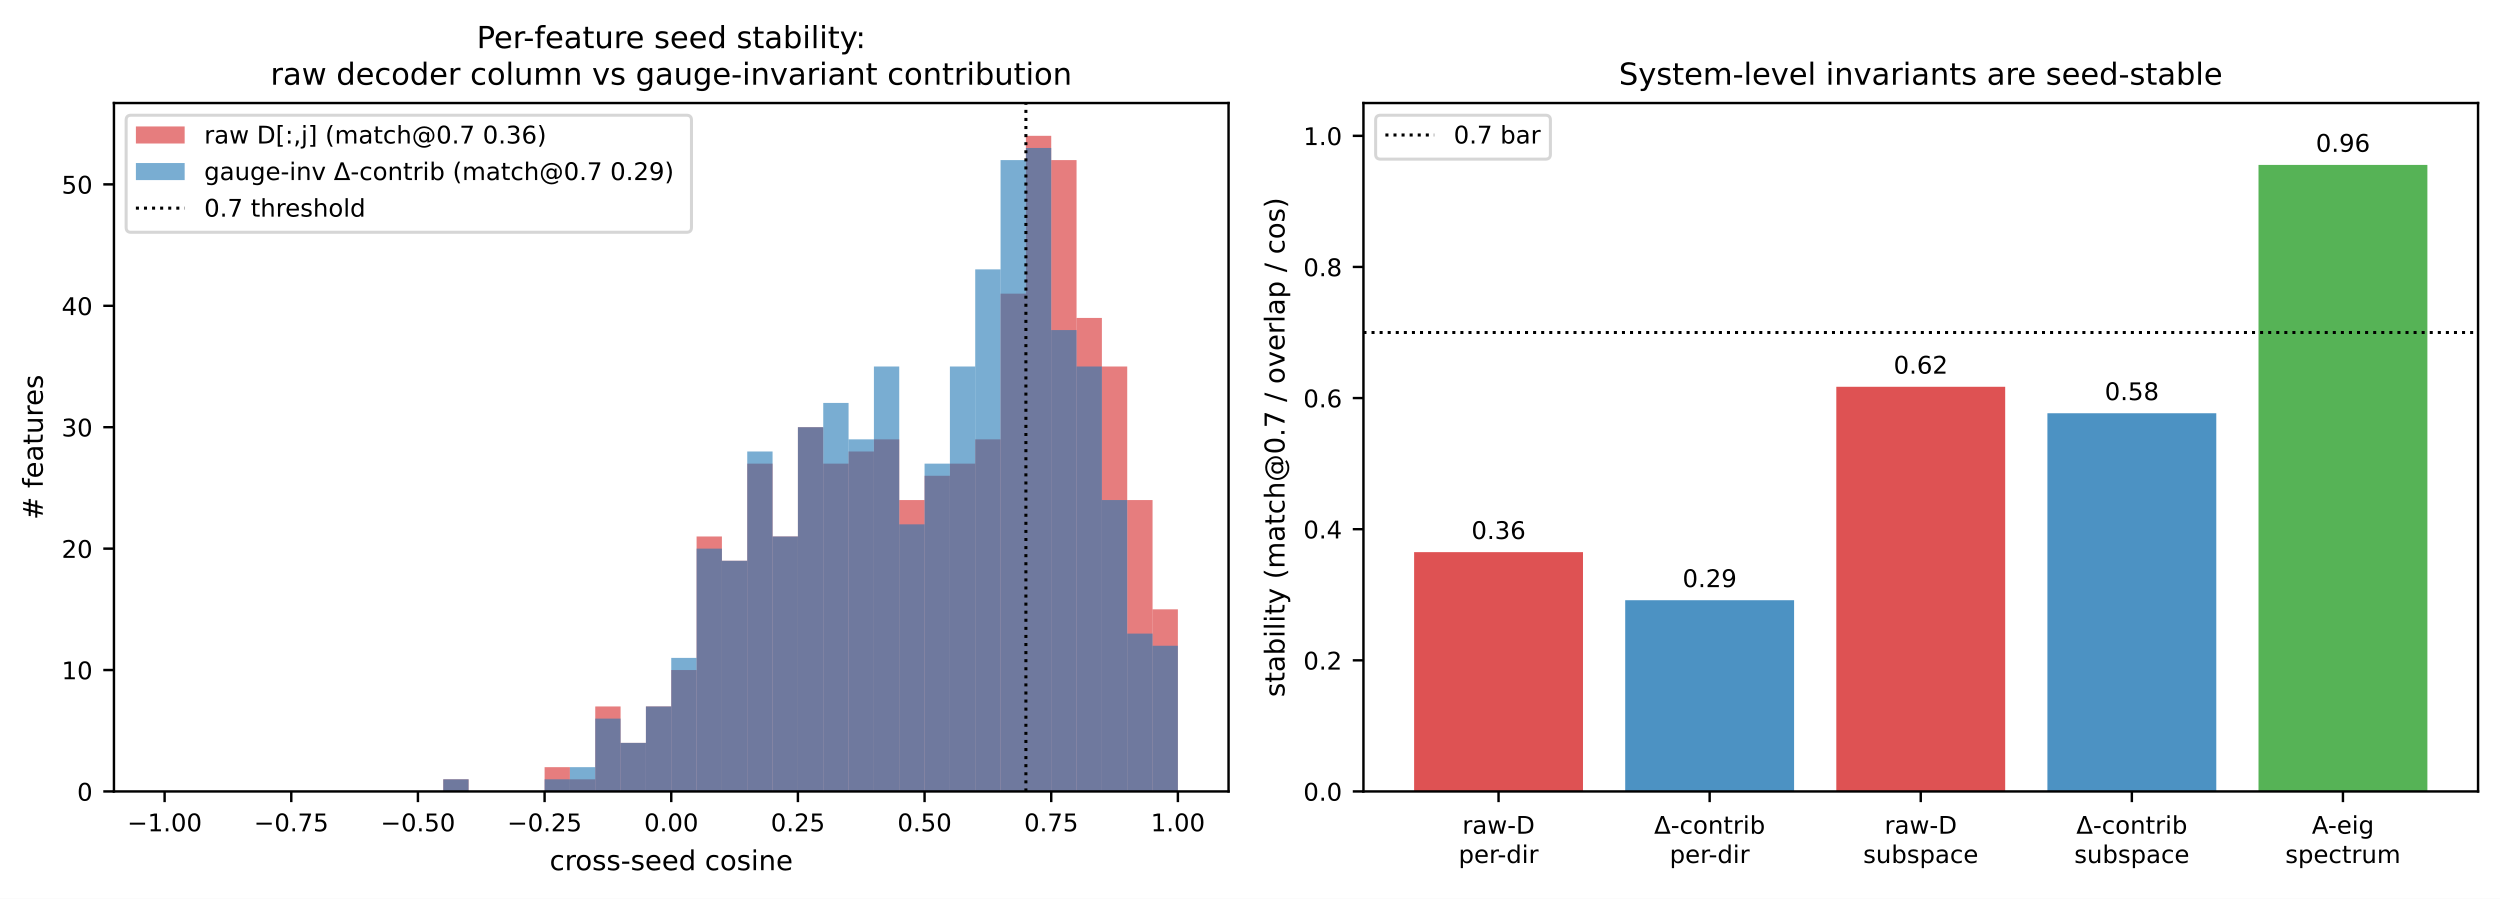
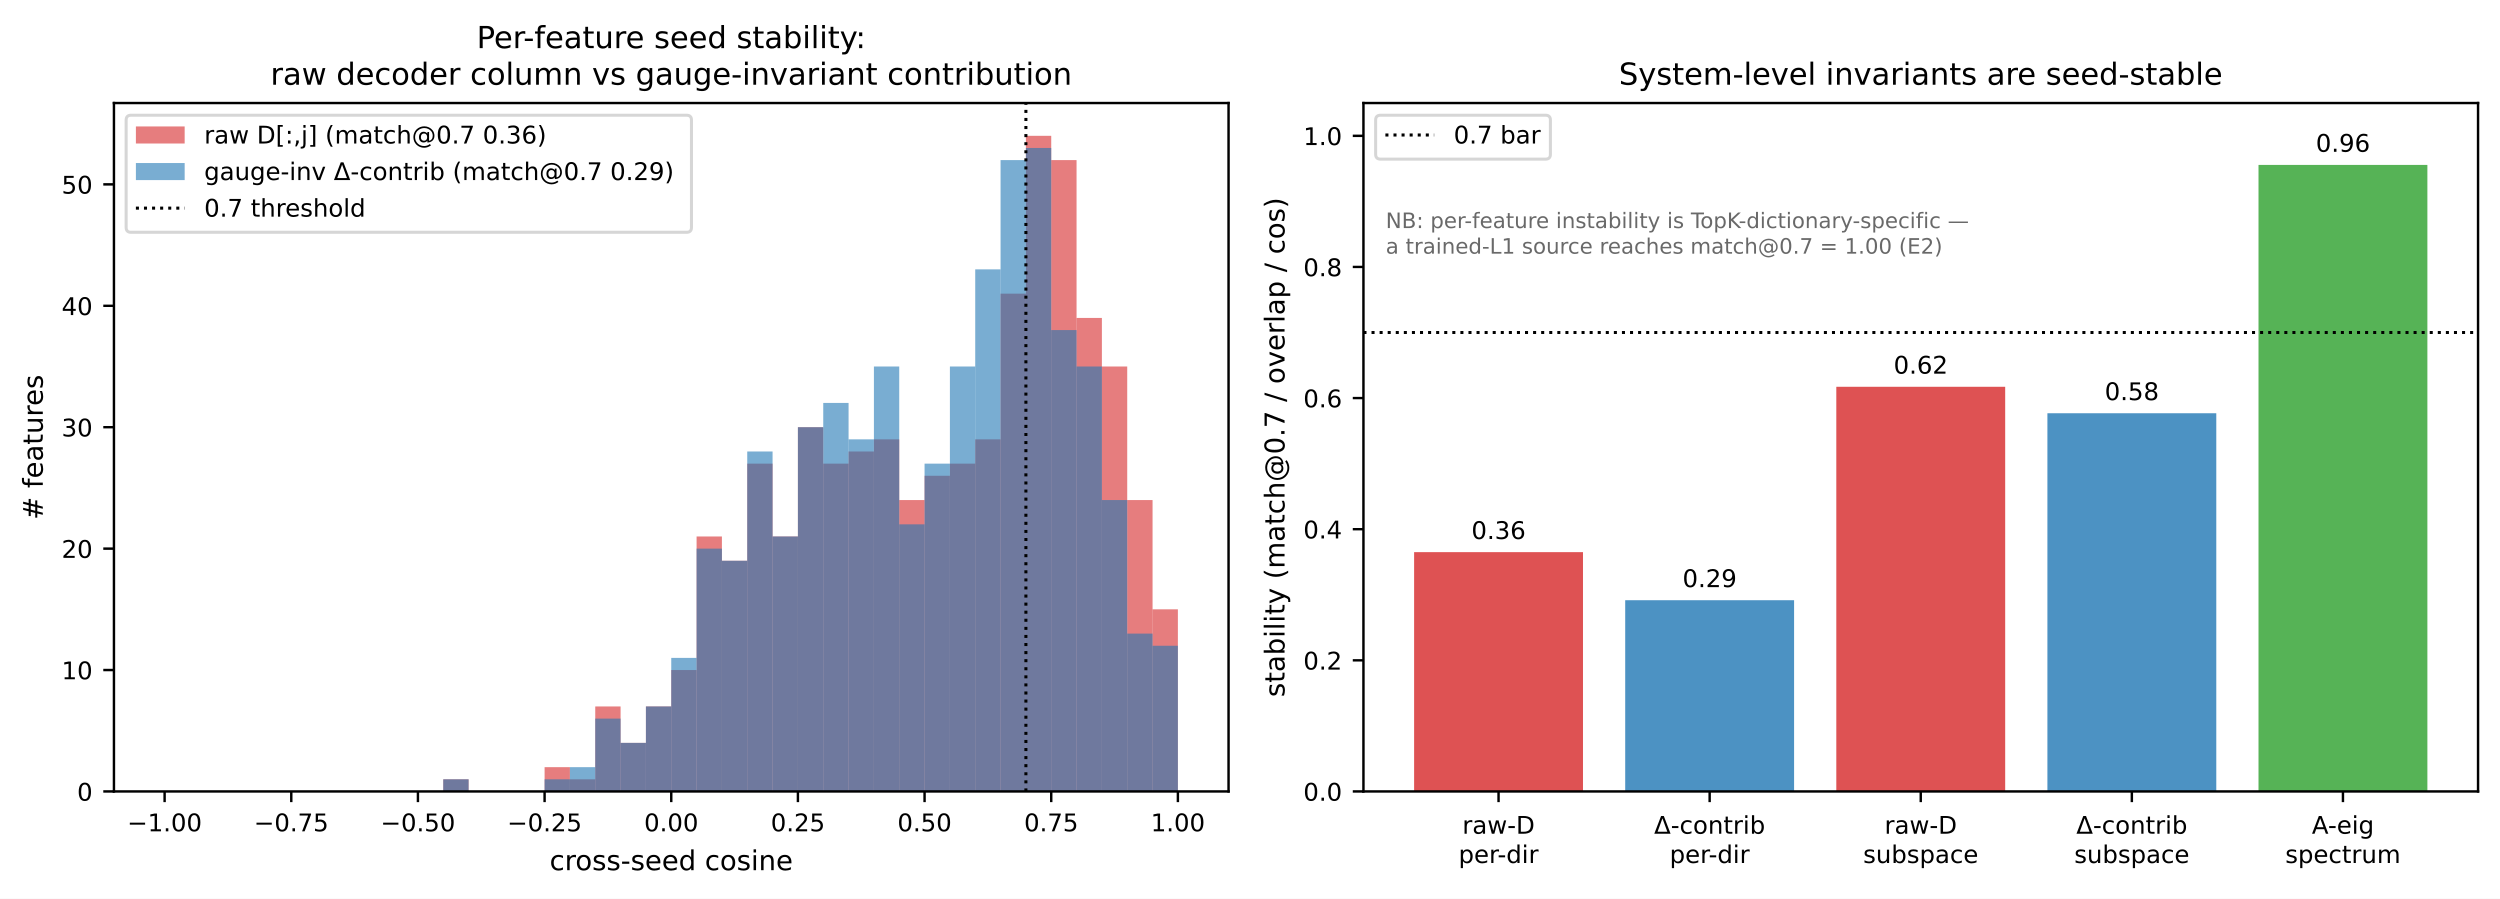
<svg xmlns="http://www.w3.org/2000/svg" xmlns:xlink="http://www.w3.org/1999/xlink" width="820.146pt" height="294.84pt" viewBox="0 0 820.146 294.84" version="1.1">
  <defs>
    <style type="text/css">*{stroke-linejoin: round; stroke-linecap: butt}</style>
  </defs>
  <g id="figure_1">
    <g id="patch_1">
      <path d="M 0 294.84  L 820.146 294.84  L 820.146 0  L 0 0  z " style="fill: #ffffff" />
    </g>
    <g id="axes_1">
      <g id="patch_2">
        <path d="M 37.381 259.639  L 403.037 259.639  L 403.037 33.802  L 37.381 33.802  z " style="fill: #ffffff" />
      </g>
      <g id="patch_3">
        <path d="M 54.001 259.639  L 62.312 259.639  L 62.312 259.639  L 54.001 259.639  z " clip-path="url(#p4a70385128)" style="fill: #d62728; opacity: 0.6" />
      </g>
      <g id="patch_4">
        <path d="M 62.312 259.639  L 70.622 259.639  L 70.622 259.639  L 62.312 259.639  z " clip-path="url(#p4a70385128)" style="fill: #d62728; opacity: 0.6" />
      </g>
      <g id="patch_5">
        <path d="M 70.622 259.639  L 78.933 259.639  L 78.933 259.639  L 70.622 259.639  z " clip-path="url(#p4a70385128)" style="fill: #d62728; opacity: 0.6" />
      </g>
      <g id="patch_6">
        <path d="M 78.933 259.639  L 87.243 259.639  L 87.243 259.639  L 78.933 259.639  z " clip-path="url(#p4a70385128)" style="fill: #d62728; opacity: 0.6" />
      </g>
      <g id="patch_7">
        <path d="M 87.243 259.639  L 95.553 259.639  L 95.553 259.639  L 87.243 259.639  z " clip-path="url(#p4a70385128)" style="fill: #d62728; opacity: 0.6" />
      </g>
      <g id="patch_8">
        <path d="M 95.553 259.639  L 103.864 259.639  L 103.864 259.639  L 95.553 259.639  z " clip-path="url(#p4a70385128)" style="fill: #d62728; opacity: 0.6" />
      </g>
      <g id="patch_9">
        <path d="M 103.864 259.639  L 112.174 259.639  L 112.174 259.639  L 103.864 259.639  z " clip-path="url(#p4a70385128)" style="fill: #d62728; opacity: 0.6" />
      </g>
      <g id="patch_10">
        <path d="M 112.174 259.639  L 120.484 259.639  L 120.484 259.639  L 112.174 259.639  z " clip-path="url(#p4a70385128)" style="fill: #d62728; opacity: 0.6" />
      </g>
      <g id="patch_11">
        <path d="M 120.484 259.639  L 128.795 259.639  L 128.795 259.639  L 120.484 259.639  z " clip-path="url(#p4a70385128)" style="fill: #d62728; opacity: 0.6" />
      </g>
      <g id="patch_12">
        <path d="M 128.795 259.639  L 137.105 259.639  L 137.105 259.639  L 128.795 259.639  z " clip-path="url(#p4a70385128)" style="fill: #d62728; opacity: 0.6" />
      </g>
      <g id="patch_13">
        <path d="M 137.105 259.639  L 145.415 259.639  L 145.415 259.639  L 137.105 259.639  z " clip-path="url(#p4a70385128)" style="fill: #d62728; opacity: 0.6" />
      </g>
      <g id="patch_14">
        <path d="M 145.415 259.639  L 153.726 259.639  L 153.726 255.656  L 145.415 255.656  z " clip-path="url(#p4a70385128)" style="fill: #d62728; opacity: 0.6" />
      </g>
      <g id="patch_15">
        <path d="M 153.726 259.639  L 162.036 259.639  L 162.036 259.639  L 153.726 259.639  z " clip-path="url(#p4a70385128)" style="fill: #d62728; opacity: 0.6" />
      </g>
      <g id="patch_16">
        <path d="M 162.036 259.639  L 170.347 259.639  L 170.347 259.639  L 162.036 259.639  z " clip-path="url(#p4a70385128)" style="fill: #d62728; opacity: 0.6" />
      </g>
      <g id="patch_17">
        <path d="M 170.347 259.639  L 178.657 259.639  L 178.657 259.639  L 170.347 259.639  z " clip-path="url(#p4a70385128)" style="fill: #d62728; opacity: 0.6" />
      </g>
      <g id="patch_18">
        <path d="M 178.657 259.639  L 186.967 259.639  L 186.967 251.673  L 178.657 251.673  z " clip-path="url(#p4a70385128)" style="fill: #d62728; opacity: 0.6" />
      </g>
      <g id="patch_19">
        <path d="M 186.967 259.639  L 195.278 259.639  L 195.278 255.656  L 186.967 255.656  z " clip-path="url(#p4a70385128)" style="fill: #d62728; opacity: 0.6" />
      </g>
      <g id="patch_20">
        <path d="M 195.278 259.639  L 203.588 259.639  L 203.588 231.758  L 195.278 231.758  z " clip-path="url(#p4a70385128)" style="fill: #d62728; opacity: 0.6" />
      </g>
      <g id="patch_21">
        <path d="M 203.588 259.639  L 211.898 259.639  L 211.898 243.707  L 203.588 243.707  z " clip-path="url(#p4a70385128)" style="fill: #d62728; opacity: 0.6" />
      </g>
      <g id="patch_22">
        <path d="M 211.898 259.639  L 220.209 259.639  L 220.209 231.758  L 211.898 231.758  z " clip-path="url(#p4a70385128)" style="fill: #d62728; opacity: 0.6" />
      </g>
      <g id="patch_23">
        <path d="M 220.209 259.639  L 228.519 259.639  L 228.519 219.809  L 220.209 219.809  z " clip-path="url(#p4a70385128)" style="fill: #d62728; opacity: 0.6" />
      </g>
      <g id="patch_24">
        <path d="M 228.519 259.639  L 236.829 259.639  L 236.829 175.996  L 228.519 175.996  z " clip-path="url(#p4a70385128)" style="fill: #d62728; opacity: 0.6" />
      </g>
      <g id="patch_25">
        <path d="M 236.829 259.639  L 245.14 259.639  L 245.14 183.962  L 236.829 183.962  z " clip-path="url(#p4a70385128)" style="fill: #d62728; opacity: 0.6" />
      </g>
      <g id="patch_26">
        <path d="M 245.14 259.639  L 253.45 259.639  L 253.45 152.098  L 245.14 152.098  z " clip-path="url(#p4a70385128)" style="fill: #d62728; opacity: 0.6" />
      </g>
      <g id="patch_27">
        <path d="M 253.45 259.639  L 261.761 259.639  L 261.761 175.996  L 253.45 175.996  z " clip-path="url(#p4a70385128)" style="fill: #d62728; opacity: 0.6" />
      </g>
      <g id="patch_28">
        <path d="M 261.761 259.639  L 270.071 259.639  L 270.071 140.149  L 261.761 140.149  z " clip-path="url(#p4a70385128)" style="fill: #d62728; opacity: 0.6" />
      </g>
      <g id="patch_29">
        <path d="M 270.071 259.639  L 278.381 259.639  L 278.381 152.098  L 270.071 152.098  z " clip-path="url(#p4a70385128)" style="fill: #d62728; opacity: 0.6" />
      </g>
      <g id="patch_30">
        <path d="M 278.381 259.639  L 286.692 259.639  L 286.692 148.115  L 278.381 148.115  z " clip-path="url(#p4a70385128)" style="fill: #d62728; opacity: 0.6" />
      </g>
      <g id="patch_31">
        <path d="M 286.692 259.639  L 295.002 259.639  L 295.002 144.132  L 286.692 144.132  z " clip-path="url(#p4a70385128)" style="fill: #d62728; opacity: 0.6" />
      </g>
      <g id="patch_32">
        <path d="M 295.002 259.639  L 303.312 259.639  L 303.312 164.047  L 295.002 164.047  z " clip-path="url(#p4a70385128)" style="fill: #d62728; opacity: 0.6" />
      </g>
      <g id="patch_33">
        <path d="M 303.312 259.639  L 311.623 259.639  L 311.623 156.081  L 303.312 156.081  z " clip-path="url(#p4a70385128)" style="fill: #d62728; opacity: 0.6" />
      </g>
      <g id="patch_34">
        <path d="M 311.623 259.639  L 319.933 259.639  L 319.933 152.098  L 311.623 152.098  z " clip-path="url(#p4a70385128)" style="fill: #d62728; opacity: 0.6" />
      </g>
      <g id="patch_35">
        <path d="M 319.933 259.639  L 328.243 259.639  L 328.243 144.132  L 319.933 144.132  z " clip-path="url(#p4a70385128)" style="fill: #d62728; opacity: 0.6" />
      </g>
      <g id="patch_36">
        <path d="M 328.243 259.639  L 336.554 259.639  L 336.554 96.336  L 328.243 96.336  z " clip-path="url(#p4a70385128)" style="fill: #d62728; opacity: 0.6" />
      </g>
      <g id="patch_37">
        <path d="M 336.554 259.639  L 344.864 259.639  L 344.864 44.556  L 336.554 44.556  z " clip-path="url(#p4a70385128)" style="fill: #d62728; opacity: 0.6" />
      </g>
      <g id="patch_38">
        <path d="M 344.864 259.639  L 353.175 259.639  L 353.175 52.522  L 344.864 52.522  z " clip-path="url(#p4a70385128)" style="fill: #d62728; opacity: 0.6" />
      </g>
      <g id="patch_39">
        <path d="M 353.175 259.639  L 361.485 259.639  L 361.485 104.302  L 353.175 104.302  z " clip-path="url(#p4a70385128)" style="fill: #d62728; opacity: 0.6" />
      </g>
      <g id="patch_40">
        <path d="M 361.485 259.639  L 369.795 259.639  L 369.795 120.234  L 361.485 120.234  z " clip-path="url(#p4a70385128)" style="fill: #d62728; opacity: 0.6" />
      </g>
      <g id="patch_41">
        <path d="M 369.795 259.639  L 378.106 259.639  L 378.106 164.047  L 369.795 164.047  z " clip-path="url(#p4a70385128)" style="fill: #d62728; opacity: 0.6" />
      </g>
      <g id="patch_42">
        <path d="M 378.106 259.639  L 386.416 259.639  L 386.416 199.894  L 378.106 199.894  z " clip-path="url(#p4a70385128)" style="fill: #d62728; opacity: 0.6" />
      </g>
      <g id="patch_43">
        <path d="M 54.001 259.639  L 62.312 259.639  L 62.312 259.639  L 54.001 259.639  z " clip-path="url(#p4a70385128)" style="fill: #1f77b4; opacity: 0.6" />
      </g>
      <g id="patch_44">
        <path d="M 62.312 259.639  L 70.622 259.639  L 70.622 259.639  L 62.312 259.639  z " clip-path="url(#p4a70385128)" style="fill: #1f77b4; opacity: 0.6" />
      </g>
      <g id="patch_45">
        <path d="M 70.622 259.639  L 78.933 259.639  L 78.933 259.639  L 70.622 259.639  z " clip-path="url(#p4a70385128)" style="fill: #1f77b4; opacity: 0.6" />
      </g>
      <g id="patch_46">
        <path d="M 78.933 259.639  L 87.243 259.639  L 87.243 259.639  L 78.933 259.639  z " clip-path="url(#p4a70385128)" style="fill: #1f77b4; opacity: 0.6" />
      </g>
      <g id="patch_47">
        <path d="M 87.243 259.639  L 95.553 259.639  L 95.553 259.639  L 87.243 259.639  z " clip-path="url(#p4a70385128)" style="fill: #1f77b4; opacity: 0.6" />
      </g>
      <g id="patch_48">
        <path d="M 95.553 259.639  L 103.864 259.639  L 103.864 259.639  L 95.553 259.639  z " clip-path="url(#p4a70385128)" style="fill: #1f77b4; opacity: 0.6" />
      </g>
      <g id="patch_49">
        <path d="M 103.864 259.639  L 112.174 259.639  L 112.174 259.639  L 103.864 259.639  z " clip-path="url(#p4a70385128)" style="fill: #1f77b4; opacity: 0.6" />
      </g>
      <g id="patch_50">
        <path d="M 112.174 259.639  L 120.484 259.639  L 120.484 259.639  L 112.174 259.639  z " clip-path="url(#p4a70385128)" style="fill: #1f77b4; opacity: 0.6" />
      </g>
      <g id="patch_51">
        <path d="M 120.484 259.639  L 128.795 259.639  L 128.795 259.639  L 120.484 259.639  z " clip-path="url(#p4a70385128)" style="fill: #1f77b4; opacity: 0.6" />
      </g>
      <g id="patch_52">
        <path d="M 128.795 259.639  L 137.105 259.639  L 137.105 259.639  L 128.795 259.639  z " clip-path="url(#p4a70385128)" style="fill: #1f77b4; opacity: 0.6" />
      </g>
      <g id="patch_53">
        <path d="M 137.105 259.639  L 145.415 259.639  L 145.415 259.639  L 137.105 259.639  z " clip-path="url(#p4a70385128)" style="fill: #1f77b4; opacity: 0.6" />
      </g>
      <g id="patch_54">
        <path d="M 145.415 259.639  L 153.726 259.639  L 153.726 255.656  L 145.415 255.656  z " clip-path="url(#p4a70385128)" style="fill: #1f77b4; opacity: 0.6" />
      </g>
      <g id="patch_55">
        <path d="M 153.726 259.639  L 162.036 259.639  L 162.036 259.639  L 153.726 259.639  z " clip-path="url(#p4a70385128)" style="fill: #1f77b4; opacity: 0.6" />
      </g>
      <g id="patch_56">
        <path d="M 162.036 259.639  L 170.347 259.639  L 170.347 259.639  L 162.036 259.639  z " clip-path="url(#p4a70385128)" style="fill: #1f77b4; opacity: 0.6" />
      </g>
      <g id="patch_57">
        <path d="M 170.347 259.639  L 178.657 259.639  L 178.657 259.639  L 170.347 259.639  z " clip-path="url(#p4a70385128)" style="fill: #1f77b4; opacity: 0.6" />
      </g>
      <g id="patch_58">
        <path d="M 178.657 259.639  L 186.967 259.639  L 186.967 255.656  L 178.657 255.656  z " clip-path="url(#p4a70385128)" style="fill: #1f77b4; opacity: 0.6" />
      </g>
      <g id="patch_59">
        <path d="M 186.967 259.639  L 195.278 259.639  L 195.278 251.673  L 186.967 251.673  z " clip-path="url(#p4a70385128)" style="fill: #1f77b4; opacity: 0.6" />
      </g>
      <g id="patch_60">
        <path d="M 195.278 259.639  L 203.588 259.639  L 203.588 235.741  L 195.278 235.741  z " clip-path="url(#p4a70385128)" style="fill: #1f77b4; opacity: 0.6" />
      </g>
      <g id="patch_61">
        <path d="M 203.588 259.639  L 211.898 259.639  L 211.898 243.707  L 203.588 243.707  z " clip-path="url(#p4a70385128)" style="fill: #1f77b4; opacity: 0.6" />
      </g>
      <g id="patch_62">
        <path d="M 211.898 259.639  L 220.209 259.639  L 220.209 231.758  L 211.898 231.758  z " clip-path="url(#p4a70385128)" style="fill: #1f77b4; opacity: 0.6" />
      </g>
      <g id="patch_63">
        <path d="M 220.209 259.639  L 228.519 259.639  L 228.519 215.826  L 220.209 215.826  z " clip-path="url(#p4a70385128)" style="fill: #1f77b4; opacity: 0.6" />
      </g>
      <g id="patch_64">
        <path d="M 228.519 259.639  L 236.829 259.639  L 236.829 179.979  L 228.519 179.979  z " clip-path="url(#p4a70385128)" style="fill: #1f77b4; opacity: 0.6" />
      </g>
      <g id="patch_65">
        <path d="M 236.829 259.639  L 245.14 259.639  L 245.14 183.962  L 236.829 183.962  z " clip-path="url(#p4a70385128)" style="fill: #1f77b4; opacity: 0.6" />
      </g>
      <g id="patch_66">
        <path d="M 245.14 259.639  L 253.45 259.639  L 253.45 148.115  L 245.14 148.115  z " clip-path="url(#p4a70385128)" style="fill: #1f77b4; opacity: 0.6" />
      </g>
      <g id="patch_67">
        <path d="M 253.45 259.639  L 261.761 259.639  L 261.761 175.996  L 253.45 175.996  z " clip-path="url(#p4a70385128)" style="fill: #1f77b4; opacity: 0.6" />
      </g>
      <g id="patch_68">
        <path d="M 261.761 259.639  L 270.071 259.639  L 270.071 140.149  L 261.761 140.149  z " clip-path="url(#p4a70385128)" style="fill: #1f77b4; opacity: 0.6" />
      </g>
      <g id="patch_69">
        <path d="M 270.071 259.639  L 278.381 259.639  L 278.381 132.183  L 270.071 132.183  z " clip-path="url(#p4a70385128)" style="fill: #1f77b4; opacity: 0.6" />
      </g>
      <g id="patch_70">
        <path d="M 278.381 259.639  L 286.692 259.639  L 286.692 144.132  L 278.381 144.132  z " clip-path="url(#p4a70385128)" style="fill: #1f77b4; opacity: 0.6" />
      </g>
      <g id="patch_71">
        <path d="M 286.692 259.639  L 295.002 259.639  L 295.002 120.234  L 286.692 120.234  z " clip-path="url(#p4a70385128)" style="fill: #1f77b4; opacity: 0.6" />
      </g>
      <g id="patch_72">
        <path d="M 295.002 259.639  L 303.312 259.639  L 303.312 172.013  L 295.002 172.013  z " clip-path="url(#p4a70385128)" style="fill: #1f77b4; opacity: 0.6" />
      </g>
      <g id="patch_73">
        <path d="M 303.312 259.639  L 311.623 259.639  L 311.623 152.098  L 303.312 152.098  z " clip-path="url(#p4a70385128)" style="fill: #1f77b4; opacity: 0.6" />
      </g>
      <g id="patch_74">
        <path d="M 311.623 259.639  L 319.933 259.639  L 319.933 120.234  L 311.623 120.234  z " clip-path="url(#p4a70385128)" style="fill: #1f77b4; opacity: 0.6" />
      </g>
      <g id="patch_75">
        <path d="M 319.933 259.639  L 328.243 259.639  L 328.243 88.37  L 319.933 88.37  z " clip-path="url(#p4a70385128)" style="fill: #1f77b4; opacity: 0.6" />
      </g>
      <g id="patch_76">
        <path d="M 328.243 259.639  L 336.554 259.639  L 336.554 52.522  L 328.243 52.522  z " clip-path="url(#p4a70385128)" style="fill: #1f77b4; opacity: 0.6" />
      </g>
      <g id="patch_77">
        <path d="M 336.554 259.639  L 344.864 259.639  L 344.864 48.539  L 336.554 48.539  z " clip-path="url(#p4a70385128)" style="fill: #1f77b4; opacity: 0.6" />
      </g>
      <g id="patch_78">
        <path d="M 344.864 259.639  L 353.175 259.639  L 353.175 108.285  L 344.864 108.285  z " clip-path="url(#p4a70385128)" style="fill: #1f77b4; opacity: 0.6" />
      </g>
      <g id="patch_79">
        <path d="M 353.175 259.639  L 361.485 259.639  L 361.485 120.234  L 353.175 120.234  z " clip-path="url(#p4a70385128)" style="fill: #1f77b4; opacity: 0.6" />
      </g>
      <g id="patch_80">
        <path d="M 361.485 259.639  L 369.795 259.639  L 369.795 164.047  L 361.485 164.047  z " clip-path="url(#p4a70385128)" style="fill: #1f77b4; opacity: 0.6" />
      </g>
      <g id="patch_81">
        <path d="M 369.795 259.639  L 378.106 259.639  L 378.106 207.86  L 369.795 207.86  z " clip-path="url(#p4a70385128)" style="fill: #1f77b4; opacity: 0.6" />
      </g>
      <g id="patch_82">
        <path d="M 378.106 259.639  L 386.416 259.639  L 386.416 211.843  L 378.106 211.843  z " clip-path="url(#p4a70385128)" style="fill: #1f77b4; opacity: 0.6" />
      </g>
      <g id="matplotlib.axis_1">
        <g id="xtick_1">
          <g id="line2d_1">
            <defs>
              <path id="m513581c044" d="M 0 0  L 0 3.5  " style="stroke: #000000; stroke-width: 0.8" />
            </defs>
            <g>
              <use xlink:href="#m513581c044" x="54.001" y="259.639" style="stroke: #000000; stroke-width: 0.8" />
            </g>
          </g>
          <g id="text_1">
            <text style="font-size: 8px; font-family: 'DejaVu Sans', 'Bitstream Vera Sans', 'Computer Modern Sans Serif', 'Lucida Grande', 'Verdana', 'Geneva', 'Lucid', 'Arial', 'Helvetica', 'Avant Garde', sans-serif; text-anchor: middle" x="54.001" y="272.718" transform="rotate(-0 54.00143 272.7176)">−1.00</text>
          </g>
        </g>
        <g id="xtick_2">
          <g id="line2d_2">
            <g>
              <use xlink:href="#m513581c044" x="95.553" y="259.639" style="stroke: #000000; stroke-width: 0.8" />
            </g>
          </g>
          <g id="text_2">
            <text style="font-size: 8px; font-family: 'DejaVu Sans', 'Bitstream Vera Sans', 'Computer Modern Sans Serif', 'Lucida Grande', 'Verdana', 'Geneva', 'Lucid', 'Arial', 'Helvetica', 'Avant Garde', sans-serif; text-anchor: middle" x="95.553" y="272.718" transform="rotate(-0 95.55326 272.7176)">−0.75</text>
          </g>
        </g>
        <g id="xtick_3">
          <g id="line2d_3">
            <g>
              <use xlink:href="#m513581c044" x="137.105" y="259.639" style="stroke: #000000; stroke-width: 0.8" />
            </g>
          </g>
          <g id="text_3">
            <text style="font-size: 8px; font-family: 'DejaVu Sans', 'Bitstream Vera Sans', 'Computer Modern Sans Serif', 'Lucida Grande', 'Verdana', 'Geneva', 'Lucid', 'Arial', 'Helvetica', 'Avant Garde', sans-serif; text-anchor: middle" x="137.105" y="272.718" transform="rotate(-0 137.1051 272.7176)">−0.50</text>
          </g>
        </g>
        <g id="xtick_4">
          <g id="line2d_4">
            <g>
              <use xlink:href="#m513581c044" x="178.657" y="259.639" style="stroke: #000000; stroke-width: 0.8" />
            </g>
          </g>
          <g id="text_4">
            <text style="font-size: 8px; font-family: 'DejaVu Sans', 'Bitstream Vera Sans', 'Computer Modern Sans Serif', 'Lucida Grande', 'Verdana', 'Geneva', 'Lucid', 'Arial', 'Helvetica', 'Avant Garde', sans-serif; text-anchor: middle" x="178.657" y="272.718" transform="rotate(-0 178.6569 272.7176)">−0.25</text>
          </g>
        </g>
        <g id="xtick_5">
          <g id="line2d_5">
            <g>
              <use xlink:href="#m513581c044" x="220.209" y="259.639" style="stroke: #000000; stroke-width: 0.8" />
            </g>
          </g>
          <g id="text_5">
            <text style="font-size: 8px; font-family: 'DejaVu Sans', 'Bitstream Vera Sans', 'Computer Modern Sans Serif', 'Lucida Grande', 'Verdana', 'Geneva', 'Lucid', 'Arial', 'Helvetica', 'Avant Garde', sans-serif; text-anchor: middle" x="220.209" y="272.718" transform="rotate(-0 220.2087 272.7176)">0.00</text>
          </g>
        </g>
        <g id="xtick_6">
          <g id="line2d_6">
            <g>
              <use xlink:href="#m513581c044" x="261.761" y="259.639" style="stroke: #000000; stroke-width: 0.8" />
            </g>
          </g>
          <g id="text_6">
            <text style="font-size: 8px; font-family: 'DejaVu Sans', 'Bitstream Vera Sans', 'Computer Modern Sans Serif', 'Lucida Grande', 'Verdana', 'Geneva', 'Lucid', 'Arial', 'Helvetica', 'Avant Garde', sans-serif; text-anchor: middle" x="261.761" y="272.718" transform="rotate(-0 261.7606 272.7176)">0.25</text>
          </g>
        </g>
        <g id="xtick_7">
          <g id="line2d_7">
            <g>
              <use xlink:href="#m513581c044" x="303.312" y="259.639" style="stroke: #000000; stroke-width: 0.8" />
            </g>
          </g>
          <g id="text_7">
            <text style="font-size: 8px; font-family: 'DejaVu Sans', 'Bitstream Vera Sans', 'Computer Modern Sans Serif', 'Lucida Grande', 'Verdana', 'Geneva', 'Lucid', 'Arial', 'Helvetica', 'Avant Garde', sans-serif; text-anchor: middle" x="303.312" y="272.718" transform="rotate(-0 303.3124 272.7176)">0.50</text>
          </g>
        </g>
        <g id="xtick_8">
          <g id="line2d_8">
            <g>
              <use xlink:href="#m513581c044" x="344.864" y="259.639" style="stroke: #000000; stroke-width: 0.8" />
            </g>
          </g>
          <g id="text_8">
            <text style="font-size: 8px; font-family: 'DejaVu Sans', 'Bitstream Vera Sans', 'Computer Modern Sans Serif', 'Lucida Grande', 'Verdana', 'Geneva', 'Lucid', 'Arial', 'Helvetica', 'Avant Garde', sans-serif; text-anchor: middle" x="344.864" y="272.718" transform="rotate(-0 344.8642 272.7176)">0.75</text>
          </g>
        </g>
        <g id="xtick_9">
          <g id="line2d_9">
            <g>
              <use xlink:href="#m513581c044" x="386.416" y="259.639" style="stroke: #000000; stroke-width: 0.8" />
            </g>
          </g>
          <g id="text_9">
            <text style="font-size: 8px; font-family: 'DejaVu Sans', 'Bitstream Vera Sans', 'Computer Modern Sans Serif', 'Lucida Grande', 'Verdana', 'Geneva', 'Lucid', 'Arial', 'Helvetica', 'Avant Garde', sans-serif; text-anchor: middle" x="386.416" y="272.718" transform="rotate(-0 386.416 272.7176)">1.00</text>
          </g>
        </g>
        <g id="text_10">
          <text style="font-size: 9px; font-family: 'DejaVu Sans', 'Bitstream Vera Sans', 'Computer Modern Sans Serif', 'Lucida Grande', 'Verdana', 'Geneva', 'Lucid', 'Arial', 'Helvetica', 'Avant Garde', sans-serif; text-anchor: middle" x="220.209" y="285.478" transform="rotate(-0 220.2087 285.478)">cross-seed cosine</text>
        </g>
      </g>
      <g id="matplotlib.axis_2">
        <g id="ytick_1">
          <g id="line2d_10">
            <defs>
              <path id="m32dd1cf0d6" d="M 0 0  L -3.5 0  " style="stroke: #000000; stroke-width: 0.8" />
            </defs>
            <g>
              <use xlink:href="#m32dd1cf0d6" x="37.381" y="259.639" style="stroke: #000000; stroke-width: 0.8" />
            </g>
          </g>
          <g id="text_11">
            <text style="font-size: 8px; font-family: 'DejaVu Sans', 'Bitstream Vera Sans', 'Computer Modern Sans Serif', 'Lucida Grande', 'Verdana', 'Geneva', 'Lucid', 'Arial', 'Helvetica', 'Avant Garde', sans-serif; text-anchor: end" x="30.381" y="262.679" transform="rotate(-0 30.3807 262.6785)">0</text>
          </g>
        </g>
        <g id="ytick_2">
          <g id="line2d_11">
            <g>
              <use xlink:href="#m32dd1cf0d6" x="37.381" y="219.809" style="stroke: #000000; stroke-width: 0.8" />
            </g>
          </g>
          <g id="text_12">
            <text style="font-size: 8px; font-family: 'DejaVu Sans', 'Bitstream Vera Sans', 'Computer Modern Sans Serif', 'Lucida Grande', 'Verdana', 'Geneva', 'Lucid', 'Arial', 'Helvetica', 'Avant Garde', sans-serif; text-anchor: end" x="30.381" y="222.848" transform="rotate(-0 30.3807 222.8483)">10</text>
          </g>
        </g>
        <g id="ytick_3">
          <g id="line2d_12">
            <g>
              <use xlink:href="#m32dd1cf0d6" x="37.381" y="179.979" style="stroke: #000000; stroke-width: 0.8" />
            </g>
          </g>
          <g id="text_13">
            <text style="font-size: 8px; font-family: 'DejaVu Sans', 'Bitstream Vera Sans', 'Computer Modern Sans Serif', 'Lucida Grande', 'Verdana', 'Geneva', 'Lucid', 'Arial', 'Helvetica', 'Avant Garde', sans-serif; text-anchor: end" x="30.381" y="183.018" transform="rotate(-0 30.3807 183.0181)">20</text>
          </g>
        </g>
        <g id="ytick_4">
          <g id="line2d_13">
            <g>
              <use xlink:href="#m32dd1cf0d6" x="37.381" y="140.149" style="stroke: #000000; stroke-width: 0.8" />
            </g>
          </g>
          <g id="text_14">
            <text style="font-size: 8px; font-family: 'DejaVu Sans', 'Bitstream Vera Sans', 'Computer Modern Sans Serif', 'Lucida Grande', 'Verdana', 'Geneva', 'Lucid', 'Arial', 'Helvetica', 'Avant Garde', sans-serif; text-anchor: end" x="30.381" y="143.188" transform="rotate(-0 30.3807 143.1879)">30</text>
          </g>
        </g>
        <g id="ytick_5">
          <g id="line2d_14">
            <g>
              <use xlink:href="#m32dd1cf0d6" x="37.381" y="100.319" style="stroke: #000000; stroke-width: 0.8" />
            </g>
          </g>
          <g id="text_15">
            <text style="font-size: 8px; font-family: 'DejaVu Sans', 'Bitstream Vera Sans', 'Computer Modern Sans Serif', 'Lucida Grande', 'Verdana', 'Geneva', 'Lucid', 'Arial', 'Helvetica', 'Avant Garde', sans-serif; text-anchor: end" x="30.381" y="103.358" transform="rotate(-0 30.3807 103.3577)">40</text>
          </g>
        </g>
        <g id="ytick_6">
          <g id="line2d_15">
            <g>
              <use xlink:href="#m32dd1cf0d6" x="37.381" y="60.488" style="stroke: #000000; stroke-width: 0.8" />
            </g>
          </g>
          <g id="text_16">
            <text style="font-size: 8px; font-family: 'DejaVu Sans', 'Bitstream Vera Sans', 'Computer Modern Sans Serif', 'Lucida Grande', 'Verdana', 'Geneva', 'Lucid', 'Arial', 'Helvetica', 'Avant Garde', sans-serif; text-anchor: end" x="30.381" y="63.527" transform="rotate(-0 30.3807 63.52745)">50</text>
          </g>
        </g>
        <g id="text_17">
          <text style="font-size: 9px; font-family: 'DejaVu Sans', 'Bitstream Vera Sans', 'Computer Modern Sans Serif', 'Lucida Grande', 'Verdana', 'Geneva', 'Lucid', 'Arial', 'Helvetica', 'Avant Garde', sans-serif; text-anchor: middle" x="14.039" y="146.721" transform="rotate(-90 14.03859 146.7208)"># features</text>
        </g>
      </g>
      <g id="line2d_16">
        <path d="M 336.554 259.639  L 336.554 33.802  " clip-path="url(#p4a70385128)" style="fill: none; stroke-dasharray: 1,1.65; stroke-dashoffset: 0; stroke: #000000" />
      </g>
      <g id="patch_83">
        <path d="M 37.381 259.639  L 37.381 33.802  " style="fill: none; stroke: #000000; stroke-width: 0.8; stroke-linejoin: miter; stroke-linecap: square" />
      </g>
      <g id="patch_84">
        <path d="M 403.037 259.639  L 403.037 33.802  " style="fill: none; stroke: #000000; stroke-width: 0.8; stroke-linejoin: miter; stroke-linecap: square" />
      </g>
      <g id="patch_85">
        <path d="M 37.381 259.639  L 403.037 259.639  " style="fill: none; stroke: #000000; stroke-width: 0.8; stroke-linejoin: miter; stroke-linecap: square" />
      </g>
      <g id="patch_86">
        <path d="M 37.381 33.802  L 403.037 33.802  " style="fill: none; stroke: #000000; stroke-width: 0.8; stroke-linejoin: miter; stroke-linecap: square" />
      </g>
      <g id="text_18">
        <text style="font-size: 10px; font-family: 'DejaVu Sans', 'Bitstream Vera Sans', 'Computer Modern Sans Serif', 'Lucida Grande', 'Verdana', 'Geneva', 'Lucid', 'Arial', 'Helvetica', 'Avant Garde', sans-serif" transform="translate(156.3837 15.79941)">Per-feature seed stability:</text>
        <text style="font-size: 10px; font-family: 'DejaVu Sans', 'Bitstream Vera Sans', 'Computer Modern Sans Serif', 'Lucida Grande', 'Verdana', 'Geneva', 'Lucid', 'Arial', 'Helvetica', 'Avant Garde', sans-serif" transform="translate(88.73686 27.80215)">raw decoder column vs gauge-invariant contribution</text>
      </g>
      <g id="legend_1">
        <g id="patch_87">
          <path d="M 42.981 76.204  L 225.243 76.204  Q 226.843 76.204 226.843 74.604  L 226.843 39.402  Q 226.843 37.802 225.243 37.802  L 42.981 37.802  Q 41.381 37.802 41.381 39.402  L 41.381 74.604  Q 41.381 76.204 42.981 76.204  z " style="fill: #ffffff; opacity: 0.8; stroke: #cccccc; stroke-linejoin: miter" />
        </g>
        <g id="patch_88">
          <path d="M 44.581 47.081  L 60.581 47.081  L 60.581 41.481  L 44.581 41.481  z " style="fill: #d62728; opacity: 0.6" />
        </g>
        <g id="text_19">
          <text style="font-size: 8px; font-family: 'DejaVu Sans', 'Bitstream Vera Sans', 'Computer Modern Sans Serif', 'Lucida Grande', 'Verdana', 'Geneva', 'Lucid', 'Arial', 'Helvetica', 'Avant Garde', sans-serif; text-anchor: start" x="66.981" y="47.081" transform="rotate(-0 66.9807 47.0809)">raw D[:,j]  (match@0.7 0.36)</text>
        </g>
        <g id="patch_89">
          <path d="M 44.581 59.082  L 60.581 59.082  L 60.581 53.482  L 44.581 53.482  z " style="fill: #1f77b4; opacity: 0.6" />
        </g>
        <g id="text_20">
          <text style="font-size: 8px; font-family: 'DejaVu Sans', 'Bitstream Vera Sans', 'Computer Modern Sans Serif', 'Lucida Grande', 'Verdana', 'Geneva', 'Lucid', 'Arial', 'Helvetica', 'Avant Garde', sans-serif; text-anchor: start" x="66.981" y="59.082" transform="rotate(-0 66.9807 59.08152)">gauge-inv Δ-contrib  (match@0.7 0.29)</text>
        </g>
        <g id="line2d_17">
          <path d="M 44.581 68.282  L 52.581 68.282  L 60.581 68.282  " style="fill: none; stroke-dasharray: 1,1.65; stroke-dashoffset: 0; stroke: #000000" />
        </g>
        <g id="text_21">
          <text style="font-size: 8px; font-family: 'DejaVu Sans', 'Bitstream Vera Sans', 'Computer Modern Sans Serif', 'Lucida Grande', 'Verdana', 'Geneva', 'Lucid', 'Arial', 'Helvetica', 'Avant Garde', sans-serif; text-anchor: start" x="66.981" y="71.082" transform="rotate(-0 66.9807 71.08215)">0.7 threshold</text>
        </g>
      </g>
    </g>
    <g id="axes_2">
      <g id="patch_90">
        <path d="M 447.29 259.639  L 812.946 259.639  L 812.946 33.802  L 447.29 33.802  z " style="fill: #ffffff" />
      </g>
      <g id="patch_91">
        <path d="M 463.911 259.639  L 519.313 259.639  L 519.313 181.134  L 463.911 181.134  z " clip-path="url(#p30d218e72e)" style="fill: #d62728; opacity: 0.8" />
      </g>
      <g id="patch_92">
        <path d="M 533.164 259.639  L 588.566 259.639  L 588.566 196.907  L 533.164 196.907  z " clip-path="url(#p30d218e72e)" style="fill: #1f77b4; opacity: 0.8" />
      </g>
      <g id="patch_93">
        <path d="M 602.417 259.639  L 657.819 259.639  L 657.819 126.887  L 602.417 126.887  z " clip-path="url(#p30d218e72e)" style="fill: #d62728; opacity: 0.8" />
      </g>
      <g id="patch_94">
        <path d="M 671.67 259.639  L 727.072 259.639  L 727.072 135.571  L 671.67 135.571  z " clip-path="url(#p30d218e72e)" style="fill: #1f77b4; opacity: 0.8" />
      </g>
      <g id="patch_95">
        <path d="M 740.923 259.639  L 796.325 259.639  L 796.325 54.103  L 740.923 54.103  z " clip-path="url(#p30d218e72e)" style="fill: #2ca02c; opacity: 0.8" />
      </g>
      <g id="matplotlib.axis_3">
        <g id="xtick_10">
          <g id="line2d_18">
            <g>
              <use xlink:href="#m513581c044" x="491.612" y="259.639" style="stroke: #000000; stroke-width: 0.8" />
            </g>
          </g>
          <g id="text_22">
            <text style="font-size: 8px; font-family: 'DejaVu Sans', 'Bitstream Vera Sans', 'Computer Modern Sans Serif', 'Lucida Grande', 'Verdana', 'Geneva', 'Lucid', 'Arial', 'Helvetica', 'Avant Garde', sans-serif" transform="translate(479.7217 273.5184)">raw-D</text>
            <text style="font-size: 8px; font-family: 'DejaVu Sans', 'Bitstream Vera Sans', 'Computer Modern Sans Serif', 'Lucida Grande', 'Verdana', 'Geneva', 'Lucid', 'Arial', 'Helvetica', 'Avant Garde', sans-serif" transform="translate(478.4842 283.1205)">per-dir</text>
          </g>
        </g>
        <g id="xtick_11">
          <g id="line2d_19">
            <g>
              <use xlink:href="#m513581c044" x="560.865" y="259.639" style="stroke: #000000; stroke-width: 0.8" />
            </g>
          </g>
          <g id="text_23">
            <text style="font-size: 8px; font-family: 'DejaVu Sans', 'Bitstream Vera Sans', 'Computer Modern Sans Serif', 'Lucida Grande', 'Verdana', 'Geneva', 'Lucid', 'Arial', 'Helvetica', 'Avant Garde', sans-serif" transform="translate(542.6404 273.519)">Δ-contrib</text>
            <text style="font-size: 8px; font-family: 'DejaVu Sans', 'Bitstream Vera Sans', 'Computer Modern Sans Serif', 'Lucida Grande', 'Verdana', 'Geneva', 'Lucid', 'Arial', 'Helvetica', 'Avant Garde', sans-serif" transform="translate(547.7373 283.1212)">per-dir</text>
          </g>
        </g>
        <g id="xtick_12">
          <g id="line2d_20">
            <g>
              <use xlink:href="#m513581c044" x="630.118" y="259.639" style="stroke: #000000; stroke-width: 0.8" />
            </g>
          </g>
          <g id="text_24">
            <text style="font-size: 8px; font-family: 'DejaVu Sans', 'Bitstream Vera Sans', 'Computer Modern Sans Serif', 'Lucida Grande', 'Verdana', 'Geneva', 'Lucid', 'Arial', 'Helvetica', 'Avant Garde', sans-serif" transform="translate(618.2278 273.5184)">raw-D</text>
            <text style="font-size: 8px; font-family: 'DejaVu Sans', 'Bitstream Vera Sans', 'Computer Modern Sans Serif', 'Lucida Grande', 'Verdana', 'Geneva', 'Lucid', 'Arial', 'Helvetica', 'Avant Garde', sans-serif" transform="translate(611.2247 283.1205)">subspace</text>
          </g>
        </g>
        <g id="xtick_13">
          <g id="line2d_21">
            <g>
              <use xlink:href="#m513581c044" x="699.371" y="259.639" style="stroke: #000000; stroke-width: 0.8" />
            </g>
          </g>
          <g id="text_25">
            <text style="font-size: 8px; font-family: 'DejaVu Sans', 'Bitstream Vera Sans', 'Computer Modern Sans Serif', 'Lucida Grande', 'Verdana', 'Geneva', 'Lucid', 'Arial', 'Helvetica', 'Avant Garde', sans-serif" transform="translate(681.1465 273.519)">Δ-contrib</text>
            <text style="font-size: 8px; font-family: 'DejaVu Sans', 'Bitstream Vera Sans', 'Computer Modern Sans Serif', 'Lucida Grande', 'Verdana', 'Geneva', 'Lucid', 'Arial', 'Helvetica', 'Avant Garde', sans-serif" transform="translate(680.4777 283.1212)">subspace</text>
          </g>
        </g>
        <g id="xtick_14">
          <g id="line2d_22">
            <g>
              <use xlink:href="#m513581c044" x="768.624" y="259.639" style="stroke: #000000; stroke-width: 0.8" />
            </g>
          </g>
          <g id="text_26">
            <text style="font-size: 8px; font-family: 'DejaVu Sans', 'Bitstream Vera Sans', 'Computer Modern Sans Serif', 'Lucida Grande', 'Verdana', 'Geneva', 'Lucid', 'Arial', 'Helvetica', 'Avant Garde', sans-serif" transform="translate(758.4208 273.519)">A-eig</text>
            <text style="font-size: 8px; font-family: 'DejaVu Sans', 'Bitstream Vera Sans', 'Computer Modern Sans Serif', 'Lucida Grande', 'Verdana', 'Geneva', 'Lucid', 'Arial', 'Helvetica', 'Avant Garde', sans-serif" transform="translate(749.6964 283.1205)">spectrum</text>
          </g>
        </g>
      </g>
      <g id="matplotlib.axis_4">
        <g id="ytick_7">
          <g id="line2d_23">
            <g>
              <use xlink:href="#m32dd1cf0d6" x="447.29" y="259.639" style="stroke: #000000; stroke-width: 0.8" />
            </g>
          </g>
          <g id="text_27">
            <text style="font-size: 8px; font-family: 'DejaVu Sans', 'Bitstream Vera Sans', 'Computer Modern Sans Serif', 'Lucida Grande', 'Verdana', 'Geneva', 'Lucid', 'Arial', 'Helvetica', 'Avant Garde', sans-serif; text-anchor: end" x="440.29" y="262.679" transform="rotate(-0 440.2898 262.6785)">0.0</text>
          </g>
        </g>
        <g id="ytick_8">
          <g id="line2d_24">
            <g>
              <use xlink:href="#m32dd1cf0d6" x="447.29" y="216.623" style="stroke: #000000; stroke-width: 0.8" />
            </g>
          </g>
          <g id="text_28">
            <text style="font-size: 8px; font-family: 'DejaVu Sans', 'Bitstream Vera Sans', 'Computer Modern Sans Serif', 'Lucida Grande', 'Verdana', 'Geneva', 'Lucid', 'Arial', 'Helvetica', 'Avant Garde', sans-serif; text-anchor: end" x="440.29" y="219.662" transform="rotate(-0 440.2898 219.6619)">0.2</text>
          </g>
        </g>
        <g id="ytick_9">
          <g id="line2d_25">
            <g>
              <use xlink:href="#m32dd1cf0d6" x="447.29" y="173.606" style="stroke: #000000; stroke-width: 0.8" />
            </g>
          </g>
          <g id="text_29">
            <text style="font-size: 8px; font-family: 'DejaVu Sans', 'Bitstream Vera Sans', 'Computer Modern Sans Serif', 'Lucida Grande', 'Verdana', 'Geneva', 'Lucid', 'Arial', 'Helvetica', 'Avant Garde', sans-serif; text-anchor: end" x="440.29" y="176.645" transform="rotate(-0 440.2898 176.6453)">0.4</text>
          </g>
        </g>
        <g id="ytick_10">
          <g id="line2d_26">
            <g>
              <use xlink:href="#m32dd1cf0d6" x="447.29" y="130.59" style="stroke: #000000; stroke-width: 0.8" />
            </g>
          </g>
          <g id="text_30">
            <text style="font-size: 8px; font-family: 'DejaVu Sans', 'Bitstream Vera Sans', 'Computer Modern Sans Serif', 'Lucida Grande', 'Verdana', 'Geneva', 'Lucid', 'Arial', 'Helvetica', 'Avant Garde', sans-serif; text-anchor: end" x="440.29" y="133.629" transform="rotate(-0 440.2898 133.6286)">0.6</text>
          </g>
        </g>
        <g id="ytick_11">
          <g id="line2d_27">
            <g>
              <use xlink:href="#m32dd1cf0d6" x="447.29" y="87.573" style="stroke: #000000; stroke-width: 0.8" />
            </g>
          </g>
          <g id="text_31">
            <text style="font-size: 8px; font-family: 'DejaVu Sans', 'Bitstream Vera Sans', 'Computer Modern Sans Serif', 'Lucida Grande', 'Verdana', 'Geneva', 'Lucid', 'Arial', 'Helvetica', 'Avant Garde', sans-serif; text-anchor: end" x="440.29" y="90.612" transform="rotate(-0 440.2898 90.612)">0.8</text>
          </g>
        </g>
        <g id="ytick_12">
          <g id="line2d_28">
            <g>
              <use xlink:href="#m32dd1cf0d6" x="447.29" y="44.556" style="stroke: #000000; stroke-width: 0.8" />
            </g>
          </g>
          <g id="text_32">
            <text style="font-size: 8px; font-family: 'DejaVu Sans', 'Bitstream Vera Sans', 'Computer Modern Sans Serif', 'Lucida Grande', 'Verdana', 'Geneva', 'Lucid', 'Arial', 'Helvetica', 'Avant Garde', sans-serif; text-anchor: end" x="440.29" y="47.595" transform="rotate(-0 440.2898 47.59537)">1.0</text>
          </g>
        </g>
        <g id="text_33">
          <text style="font-size: 9px; font-family: 'DejaVu Sans', 'Bitstream Vera Sans', 'Computer Modern Sans Serif', 'Lucida Grande', 'Verdana', 'Geneva', 'Lucid', 'Arial', 'Helvetica', 'Avant Garde', sans-serif; text-anchor: middle" x="421.405" y="146.721" transform="rotate(-90 421.4052 146.7208)">stability (match@0.7 / overlap / cos)</text>
        </g>
      </g>
      <g id="line2d_29">
        <path d="M 447.29 109.081  L 812.946 109.081  " clip-path="url(#p30d218e72e)" style="fill: none; stroke-dasharray: 1,1.65; stroke-dashoffset: 0; stroke: #000000" />
      </g>
      <g id="patch_96">
        <path d="M 447.29 259.639  L 447.29 33.802  " style="fill: none; stroke: #000000; stroke-width: 0.8; stroke-linejoin: miter; stroke-linecap: square" />
      </g>
      <g id="patch_97">
        <path d="M 812.946 259.639  L 812.946 33.802  " style="fill: none; stroke: #000000; stroke-width: 0.8; stroke-linejoin: miter; stroke-linecap: square" />
      </g>
      <g id="patch_98">
        <path d="M 447.29 259.639  L 812.946 259.639  " style="fill: none; stroke: #000000; stroke-width: 0.8; stroke-linejoin: miter; stroke-linecap: square" />
      </g>
      <g id="patch_99">
        <path d="M 447.29 33.802  L 812.946 33.802  " style="fill: none; stroke: #000000; stroke-width: 0.8; stroke-linejoin: miter; stroke-linecap: square" />
      </g>
      <g id="text_34">
        <text style="font-size: 8px; font-family: 'DejaVu Sans', 'Bitstream Vera Sans', 'Computer Modern Sans Serif', 'Lucida Grande', 'Verdana', 'Geneva', 'Lucid', 'Arial', 'Helvetica', 'Avant Garde', sans-serif; text-anchor: middle" x="491.612" y="176.832" transform="rotate(-0 491.6117 176.8324)">0.36</text>
      </g>
      <g id="text_35">
        <text style="font-size: 8px; font-family: 'DejaVu Sans', 'Bitstream Vera Sans', 'Computer Modern Sans Serif', 'Lucida Grande', 'Verdana', 'Geneva', 'Lucid', 'Arial', 'Helvetica', 'Avant Garde', sans-serif; text-anchor: middle" x="560.865" y="192.605" transform="rotate(-0 560.8648 192.6052)">0.29</text>
      </g>
      <g id="text_36">
        <text style="font-size: 8px; font-family: 'DejaVu Sans', 'Bitstream Vera Sans', 'Computer Modern Sans Serif', 'Lucida Grande', 'Verdana', 'Geneva', 'Lucid', 'Arial', 'Helvetica', 'Avant Garde', sans-serif; text-anchor: middle" x="630.118" y="122.585" transform="rotate(-0 630.1178 122.5849)">0.62</text>
      </g>
      <g id="text_37">
        <text style="font-size: 8px; font-family: 'DejaVu Sans', 'Bitstream Vera Sans', 'Computer Modern Sans Serif', 'Lucida Grande', 'Verdana', 'Geneva', 'Lucid', 'Arial', 'Helvetica', 'Avant Garde', sans-serif; text-anchor: middle" x="699.371" y="131.27" transform="rotate(-0 699.3709 131.2698)">0.58</text>
      </g>
      <g id="text_38">
        <text style="font-size: 8px; font-family: 'DejaVu Sans', 'Bitstream Vera Sans', 'Computer Modern Sans Serif', 'Lucida Grande', 'Verdana', 'Geneva', 'Lucid', 'Arial', 'Helvetica', 'Avant Garde', sans-serif; text-anchor: middle" x="768.624" y="49.802" transform="rotate(-0 768.6239 49.80177)">0.96</text>
      </g>
      <g id="text_39">
+         <g id="patch_100">
+           <path d="M 454.603 87.361  L 645.924 87.361  Q 647.674 87.361 647.674 85.611  L 647.674 68.807  Q 647.674 67.057 645.924 67.057  L 454.603 67.057  Q 452.853 67.057 452.853 68.807  L 452.853 85.611  Q 452.853 87.361 454.603 87.361  z " style="fill: #ffffff; opacity: 0.75" />
+         </g>
+         <text style="font-size: 7px; font-family: 'DejaVu Sans', 'Bitstream Vera Sans', 'Computer Modern Sans Serif', 'Lucida Grande', 'Verdana', 'Geneva', 'Lucid', 'Arial', 'Helvetica', 'Avant Garde', sans-serif; fill: #696969" transform="translate(454.6029 74.82652)">NB: per-feature instability is TopK-dictionary-specific —</text>
+         <text style="font-size: 7px; font-family: 'DejaVu Sans', 'Bitstream Vera Sans', 'Computer Modern Sans Serif', 'Lucida Grande', 'Verdana', 'Geneva', 'Lucid', 'Arial', 'Helvetica', 'Avant Garde', sans-serif; fill: #696969" transform="translate(454.6029 83.22844)">a trained-L1 source reaches match@0.7 = 1.00 (E2)</text>
+       </g>
+       <g id="text_40">
        <text style="font-size: 10px; font-family: 'DejaVu Sans', 'Bitstream Vera Sans', 'Computer Modern Sans Serif', 'Lucida Grande', 'Verdana', 'Geneva', 'Lucid', 'Arial', 'Helvetica', 'Avant Garde', sans-serif; text-anchor: middle" x="630.118" y="27.802" transform="rotate(-0 630.1178 27.80215)">System-level invariants are seed-stable</text>
      </g>
      <g id="legend_2">
-         <g id="patch_100">
+         <g id="patch_101">
          <path d="M 452.89 52.203  L 507.025 52.203  Q 508.625 52.203 508.625 50.603  L 508.625 39.402  Q 508.625 37.802 507.025 37.802  L 452.89 37.802  Q 451.29 37.802 451.29 39.402  L 451.29 50.603  Q 451.29 52.203 452.89 52.203  z " style="fill: #ffffff; opacity: 0.8; stroke: #cccccc; stroke-linejoin: miter" />
        </g>
        <g id="line2d_30">
          <path d="M 454.49 44.281  L 462.49 44.281  L 470.49 44.281  " style="fill: none; stroke-dasharray: 1,1.65; stroke-dashoffset: 0; stroke: #000000" />
        </g>
-         <g id="text_40">
+         <g id="text_41">
          <text style="font-size: 8px; font-family: 'DejaVu Sans', 'Bitstream Vera Sans', 'Computer Modern Sans Serif', 'Lucida Grande', 'Verdana', 'Geneva', 'Lucid', 'Arial', 'Helvetica', 'Avant Garde', sans-serif; text-anchor: start" x="476.89" y="47.081" transform="rotate(-0 476.8898 47.0809)">0.7 bar</text>
        </g>
      </g>
    </g>
  </g>
  <defs>
    <clipPath id="p4a70385128">
      <rect x="37.381" y="33.802" width="365.656" height="225.837" />
    </clipPath>
    <clipPath id="p30d218e72e">
      <rect x="447.29" y="33.802" width="365.656" height="225.837" />
    </clipPath>
  </defs>
</svg>
